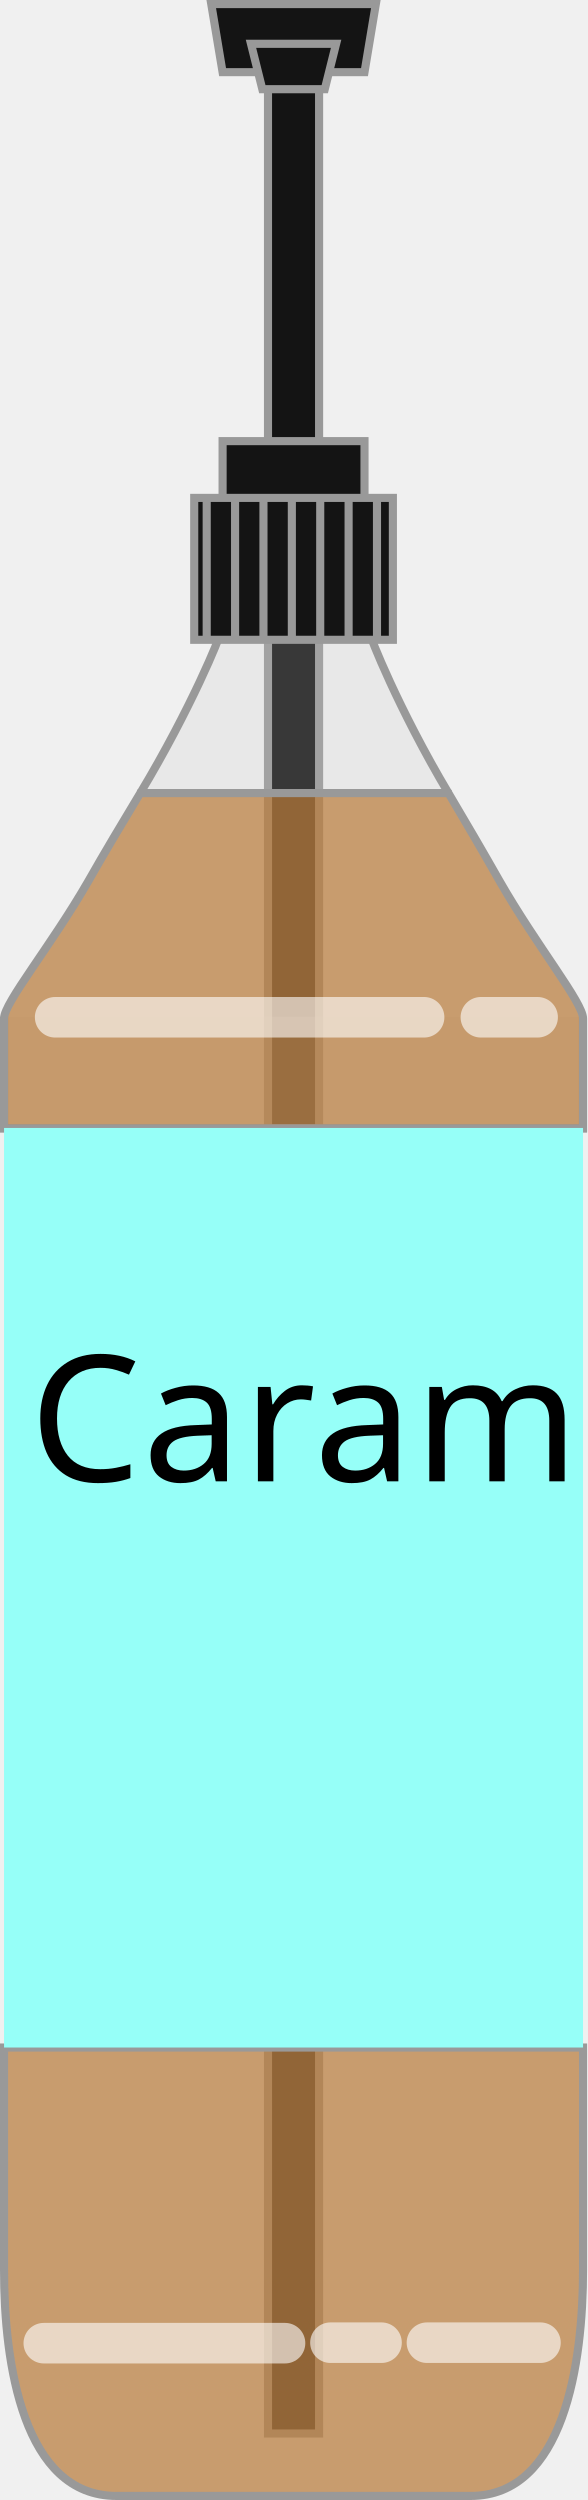
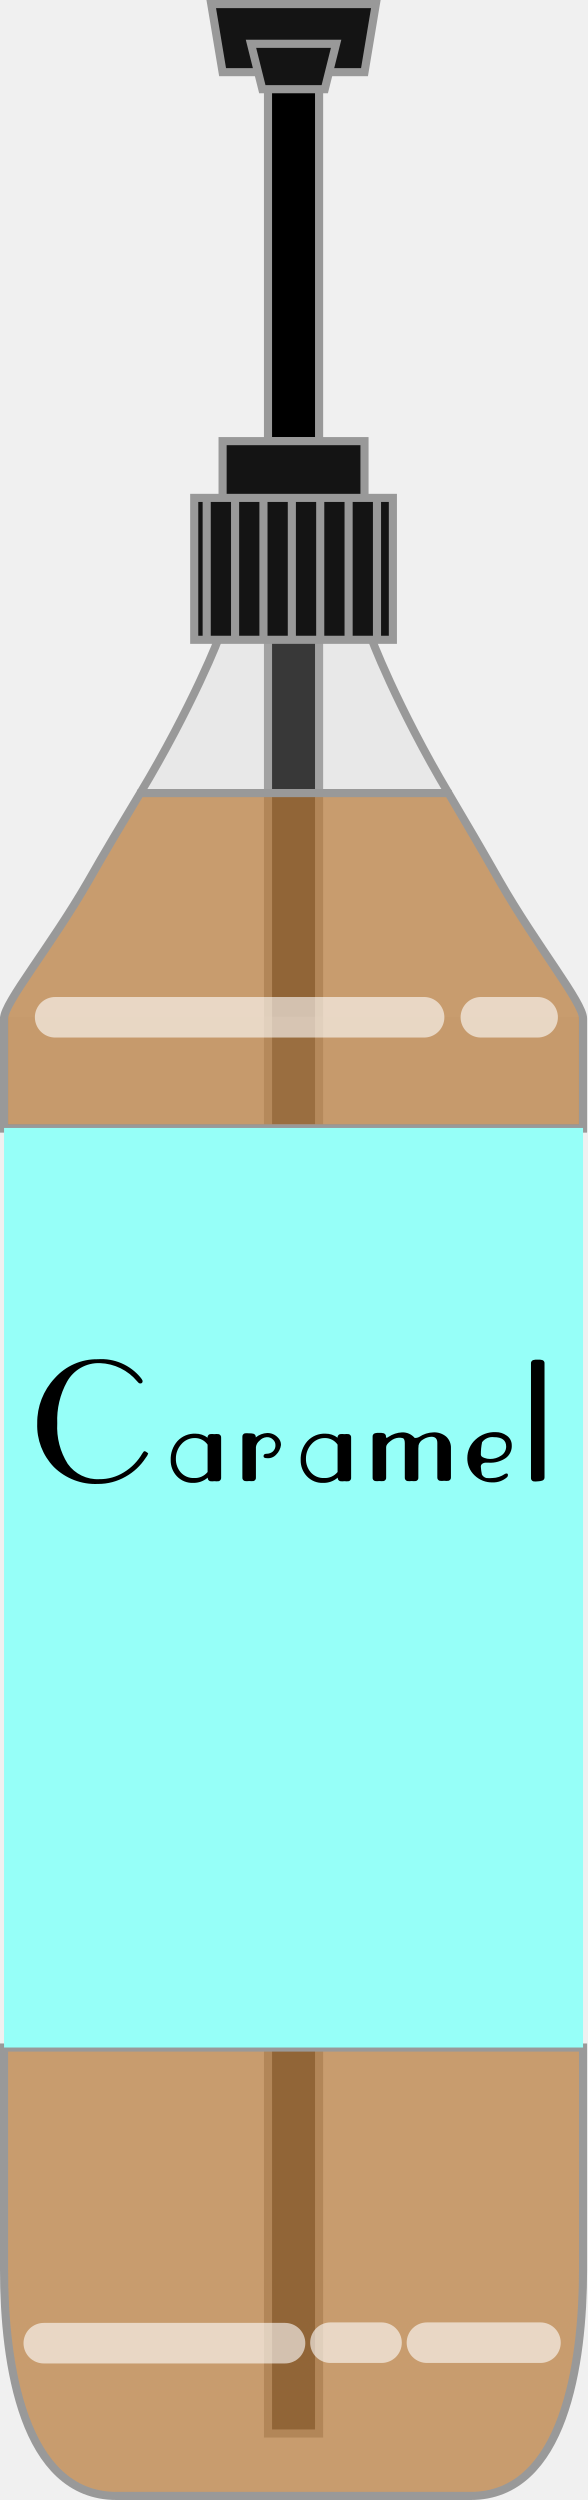
<svg xmlns="http://www.w3.org/2000/svg" id="caramel" viewBox="0 0 72.4 308.3">
  <defs>
-     <style>.cls-1{fill:#141414;}.cls-1,.cls-2,.cls-3,.cls-4{stroke:#999;}.cls-1,.cls-2,.cls-3,.cls-4,.cls-7,.cls-8{stroke-miterlimit:10;}.cls-2{fill:#ccc;fill-opacity:0.2;}.cls-3{fill:#ba8043;fill-opacity:0.75;}.cls-4{fill:none;}.cls-5{fill:#96fff8;}.cls-6{font-size:21.7px;font-family:Parisish, Parisish;letter-spacing:0.01em;}.cls-7,.cls-8{fill:#fff;stroke:#fff;stroke-linecap:round;stroke-opacity:0.6;stroke-width:5px;}.cls-7{fill-opacity:0.6;}</style>
+     <style>.cls-1,.cls-2,.cls-3,.cls-4,.cls-5{stroke:#999;}.cls-1,.cls-2,.cls-3,.cls-4,.cls-5,.cls-7,.cls-8{stroke-miterlimit:10;}.cls-2{fill:#141414;}.cls-3{fill:#ccc;fill-opacity:0.2;}.cls-4{fill:#ba8043;fill-opacity:0.75;}.cls-5{fill:none;}.cls-6{fill:#96fff8;}.cls-7,.cls-8{fill:#fff;stroke:#fff;stroke-linecap:round;stroke-opacity:0.6;stroke-width:5px;}.cls-7{fill-opacity:0.6;}</style>
  </defs>
-   <rect class="cls-1" x="33.05" y="7.5" width="6.3" height="292.6" />
-   <polygon class="cls-1" points="44.95 8.9 27.45 8.9 26.05 0.5 46.35 0.5 44.95 8.9" />
-   <polygon class="cls-1" points="40.05 11 32.35 11 30.95 5.4 41.45 5.4 40.05 11" />
-   <rect class="cls-1" x="27.45" y="54.4" width="17.5" height="10.5" />
-   <path class="cls-2" d="M797.1,340.65c6.24-10.37,10-19.6,9.8-19.6h18.55c-.16,0,3.48,9.24,9.65,19.6" transform="translate(-779.8 -242.85)" />
-   <path class="cls-2" d="M851.69,368.24c0,.07,0,.14,0,.2V382H780.3V368.44c0-.06,0-.13,0-.2" transform="translate(-779.8 -242.85)" />
-   <path class="cls-3" d="M851.7,495.35v27.43c0,11.52-2.34,27.87-13.87,27.87H794.17c-11.53,0-13.87-16.35-13.87-27.87V495.35Z" transform="translate(-779.8 -242.85)" />
-   <rect class="cls-1" x="23.95" y="61.4" width="24.5" height="17.5" />
-   <path class="cls-3" d="M851.7,368.44V382H780.3V368.44c0-1.94,5.78-8.92,10.4-16.94,2-3.53,4.24-7.26,6.4-10.85h38c2.13,3.59,4.31,7.32,6.31,10.85C846,359.52,851.7,366.49,851.7,368.44Z" transform="translate(-779.8 -242.85)" />
-   <line class="cls-4" x1="35.99" y1="61.4" x2="35.99" y2="78.9" />
-   <line class="cls-4" x1="32.49" y1="61.4" x2="32.49" y2="78.9" />
-   <line class="cls-4" x1="28.99" y1="61.4" x2="28.99" y2="78.9" />
-   <line class="cls-4" x1="25.49" y1="61.4" x2="25.49" y2="78.9" />
-   <line class="cls-4" x1="42.99" y1="61.4" x2="42.99" y2="78.9" />
-   <line class="cls-4" x1="46.49" y1="61.4" x2="46.49" y2="78.9" />
-   <line class="cls-4" x1="39.49" y1="61.4" x2="39.49" y2="78.9" />
-   <rect class="cls-5" x="0.5" y="139.1" width="71.4" height="113.4" />
-   <text class="cls-6" transform="translate(3.64 182.68)">Caramel</text>
+   <rect class="cls-1" x="33.05" y="7.5" width="6.3" height="46.9" />
+   <rect class="cls-2" x="33.05" y="54.4" width="6.3" height="245.7" />
+   <polygon class="cls-2" points="44.95 8.9 27.45 8.9 26.05 0.5 46.35 0.5 44.95 8.9" />
+   <polygon class="cls-2" points="40.05 11 32.35 11 30.95 5.4 41.45 5.4 40.05 11" />
+   <rect class="cls-2" x="27.45" y="54.4" width="17.5" height="10.5" />
+   <path class="cls-3" d="M797.1,340.65c6.24-10.37,10-19.6,9.8-19.6h18.55c-.16,0,3.48,9.24,9.65,19.6" transform="translate(-779.8 -242.85)" />
+   <path class="cls-3" d="M851.69,368.24c0,.07,0,.14,0,.2V382H780.3V368.44c0-.06,0-.13,0-.2" transform="translate(-779.8 -242.85)" />
+   <path class="cls-4" d="M851.7,495.35v27.43c0,11.52-2.34,27.87-13.87,27.87H794.17c-11.53,0-13.87-16.35-13.87-27.87V495.35Z" transform="translate(-779.8 -242.85)" />
+   <rect class="cls-2" x="23.95" y="61.4" width="24.5" height="17.5" />
+   <path class="cls-4" d="M851.7,368.44V382H780.3V368.44c0-1.94,5.78-8.92,10.4-16.94,2-3.53,4.24-7.26,6.4-10.85h38c2.13,3.59,4.31,7.32,6.31,10.85C846,359.52,851.7,366.49,851.7,368.44Z" transform="translate(-779.8 -242.85)" />
+   <line class="cls-5" x1="35.99" y1="61.4" x2="35.99" y2="78.9" />
+   <line class="cls-5" x1="32.49" y1="61.4" x2="32.49" y2="78.9" />
+   <line class="cls-5" x1="28.99" y1="61.4" x2="28.99" y2="78.9" />
+   <line class="cls-5" x1="25.49" y1="61.4" x2="25.49" y2="78.9" />
+   <line class="cls-5" x1="42.99" y1="61.4" x2="42.99" y2="78.9" />
+   <line class="cls-5" x1="46.49" y1="61.4" x2="46.49" y2="78.9" />
+   <line class="cls-5" x1="39.49" y1="61.4" x2="39.49" y2="78.9" />
+   <rect class="cls-6" x="0.5" y="139.1" width="71.4" height="113.4" />
+   <path d="M797.76,422.64a7,7,0,0,1-2.45,2.3,6.79,6.79,0,0,1-3.45.91,7.28,7.28,0,0,1-5.41-2.08,7.37,7.37,0,0,1-2.06-5.4,8,8,0,0,1,2.16-5.56,6.94,6.94,0,0,1,5.31-2.34,6.27,6.27,0,0,1,5.29,2.28,1.29,1.29,0,0,1,.24.39c0,.22-.1.32-.28.32s-.23-.08-.39-.26a6.25,6.25,0,0,0-4.6-2.25,4.45,4.45,0,0,0-4.06,2.3,9.73,9.73,0,0,0-1.2,5.12,8.48,8.48,0,0,0,1.29,5,4.5,4.5,0,0,0,3.92,1.89,5.55,5.55,0,0,0,3-.84,6.53,6.53,0,0,0,2.27-2.31c.12-.2.21-.3.28-.3a.42.42,0,0,1,.22.09,1.18,1.18,0,0,1,.24.19A1.62,1.62,0,0,1,797.76,422.64Z" transform="translate(-779.8 -242.85)" />
+   <path d="M803.91,419.65a2.41,2.41,0,0,1,1.49.5v0a.4.4,0,0,1,.28-.44,1.88,1.88,0,0,1,.55,0,2,2,0,0,1,.55,0,.41.41,0,0,1,.29.44v4.92a.42.42,0,0,1-.28.44,2.08,2.08,0,0,1-.55,0,1.84,1.84,0,0,1-.54,0,.41.41,0,0,1-.28-.44,2.66,2.66,0,0,1-1.8.65,2.61,2.61,0,0,1-2-.81,2.83,2.83,0,0,1-.77-2,3.36,3.36,0,0,1,.83-2.34A2.86,2.86,0,0,1,803.91,419.65Zm-.09.54a2.15,2.15,0,0,0-1.66.76,2.62,2.62,0,0,0-.67,1.79,2.48,2.48,0,0,0,.6,1.69,2.08,2.08,0,0,0,1.64.69,2,2,0,0,0,1.67-.74V421A1.89,1.89,0,0,0,803.82,420.19Z" transform="translate(-779.8 -242.85)" />
+   <path d="M813.77,421.06a.91.91,0,0,0-.3-.68,1,1,0,0,0-.77-.3,1.32,1.32,0,0,0-.9.44,1.21,1.21,0,0,0-.44.78v3.75a.41.41,0,0,1-.28.44,2.08,2.08,0,0,1-.55,0,1.88,1.88,0,0,1-.55,0,.41.41,0,0,1-.29-.44v-5a.41.41,0,0,1,.29-.44,2.19,2.19,0,0,1,.54,0,1.79,1.79,0,0,1,.54.05.41.41,0,0,1,.28.45,2.41,2.41,0,0,1,1.41-.54,1.72,1.72,0,0,1,1.3.54,1.23,1.23,0,0,1,.4.93,2,2,0,0,1-.59,1.19,1.34,1.34,0,0,1-1.17.44q-.39,0-.39-.24c0-.2.12-.3.37-.3a1.2,1.2,0,0,0,.78-.28A1,1,0,0,0,813.77,421.06Z" transform="translate(-779.8 -242.85)" />
+   <path d="M819.94,419.65a2.37,2.37,0,0,1,1.49.5v0a.41.41,0,0,1,.29-.44,1.88,1.88,0,0,1,.55,0,2.08,2.08,0,0,1,.55,0,.4.4,0,0,1,.28.44v4.92a.41.41,0,0,1-.28.44,1.94,1.94,0,0,1-.54,0,1.79,1.79,0,0,1-.54,0,.41.41,0,0,1-.29-.44,2.62,2.62,0,0,1-1.8.65,2.59,2.59,0,0,1-2-.81,2.83,2.83,0,0,1-.77-2,3.36,3.36,0,0,1,.83-2.34A2.84,2.84,0,0,1,819.94,419.65Zm-.08.54a2.14,2.14,0,0,0-1.66.76,2.62,2.62,0,0,0-.67,1.79,2.48,2.48,0,0,0,.6,1.69,2.07,2.07,0,0,0,1.64.69,2,2,0,0,0,1.66-.74V421A1.87,1.87,0,0,0,819.86,420.19Z" transform="translate(-779.8 -242.85)" />
+   <path d="M831.39,421.49v3.56a.41.41,0,0,1-.28.44,2.08,2.08,0,0,1-.55,0,1.88,1.88,0,0,1-.55,0,.41.41,0,0,1-.29-.44v-4.23c0-.32-.07-.52-.21-.61a1.6,1.6,0,0,0-.55-.06,1.76,1.76,0,0,0-1,.41c-.36.27-.54.52-.54.74v3.75a.41.41,0,0,1-.29.44,2,2,0,0,1-.55,0,1.79,1.79,0,0,1-.54,0,.4.4,0,0,1-.29-.44v-5a.41.41,0,0,1,.28-.45,1.7,1.7,0,0,1,.54-.05,1.93,1.93,0,0,1,.55.05.42.42,0,0,1,.28.45c0,.15.1.15.3,0a3.26,3.26,0,0,1,1.7-.56,1.94,1.94,0,0,1,1.54.69,1.06,1.06,0,0,0,.56-.13,3.27,3.27,0,0,1,1.74-.56,2.28,2.28,0,0,1,1.58.52,1.85,1.85,0,0,1,.59,1.45v3.56a.41.41,0,0,1-.29.44,2,2,0,0,1-.55,0,1.88,1.88,0,0,1-.55,0,.41.41,0,0,1-.29-.44v-4.23c0-.51-.24-.76-.73-.76a2,2,0,0,0-1,.32,1.12,1.12,0,0,0-.58.72Z" transform="translate(-779.8 -242.85)" />
+   <path d="M840.13,423.23h-.35a.77.77,0,0,0-.49.12.41.41,0,0,0-.19.41,6.26,6.26,0,0,0,.13.94.86.86,0,0,0,.55.42,3.74,3.74,0,0,0,.75,0,2.8,2.8,0,0,0,1.53-.5.45.45,0,0,1,.2-.06c.12,0,.18.06.18.2a.36.36,0,0,1-.11.26,2.56,2.56,0,0,1-1.78.64,3.06,3.06,0,0,1-2.22-.86,2.84,2.84,0,0,1-.9-2.14,3.06,3.06,0,0,1,1-2.27,3.46,3.46,0,0,1,2.51-.93,2.24,2.24,0,0,1,1.32.41,1.41,1.41,0,0,1,.65,1.19,1.84,1.84,0,0,1-.73,1.59A3.33,3.33,0,0,1,840.13,423.23Zm.1-.46a2.39,2.39,0,0,0,1.38-.42,1.31,1.31,0,0,0,.61-1.11c0-.77-.5-1.16-1.51-1.16a1.58,1.58,0,0,0-1.46.62,7.26,7.26,0,0,0-.15,1.53c0,.17.13.31.43.41A2,2,0,0,0,840.23,422.77Z" transform="translate(-779.8 -242.85)" />
+   <path d="M846.12,425.53a1.84,1.84,0,0,1-.55,0,.41.41,0,0,1-.29-.44V411a.4.4,0,0,1,.29-.43,1.69,1.69,0,0,1,.55-.05,1.93,1.93,0,0,1,.55.05.39.39,0,0,1,.28.43v14a.41.41,0,0,1-.28.44A2.08,2.08,0,0,1,846.12,425.53Z" transform="translate(-779.8 -242.85)" />
  <line class="cls-7" x1="6.8" y1="125.45" x2="52.3" y2="125.45" />
  <line class="cls-7" x1="59.3" y1="125.45" x2="66.3" y2="125.45" />
  <line class="cls-8" x1="5.4" y1="288.96" x2="35.15" y2="288.96" />
  <line class="cls-8" x1="40.75" y1="288.9" x2="47.05" y2="288.9" />
  <line class="cls-8" x1="52.65" y1="288.9" x2="66.65" y2="288.9" />
</svg>
